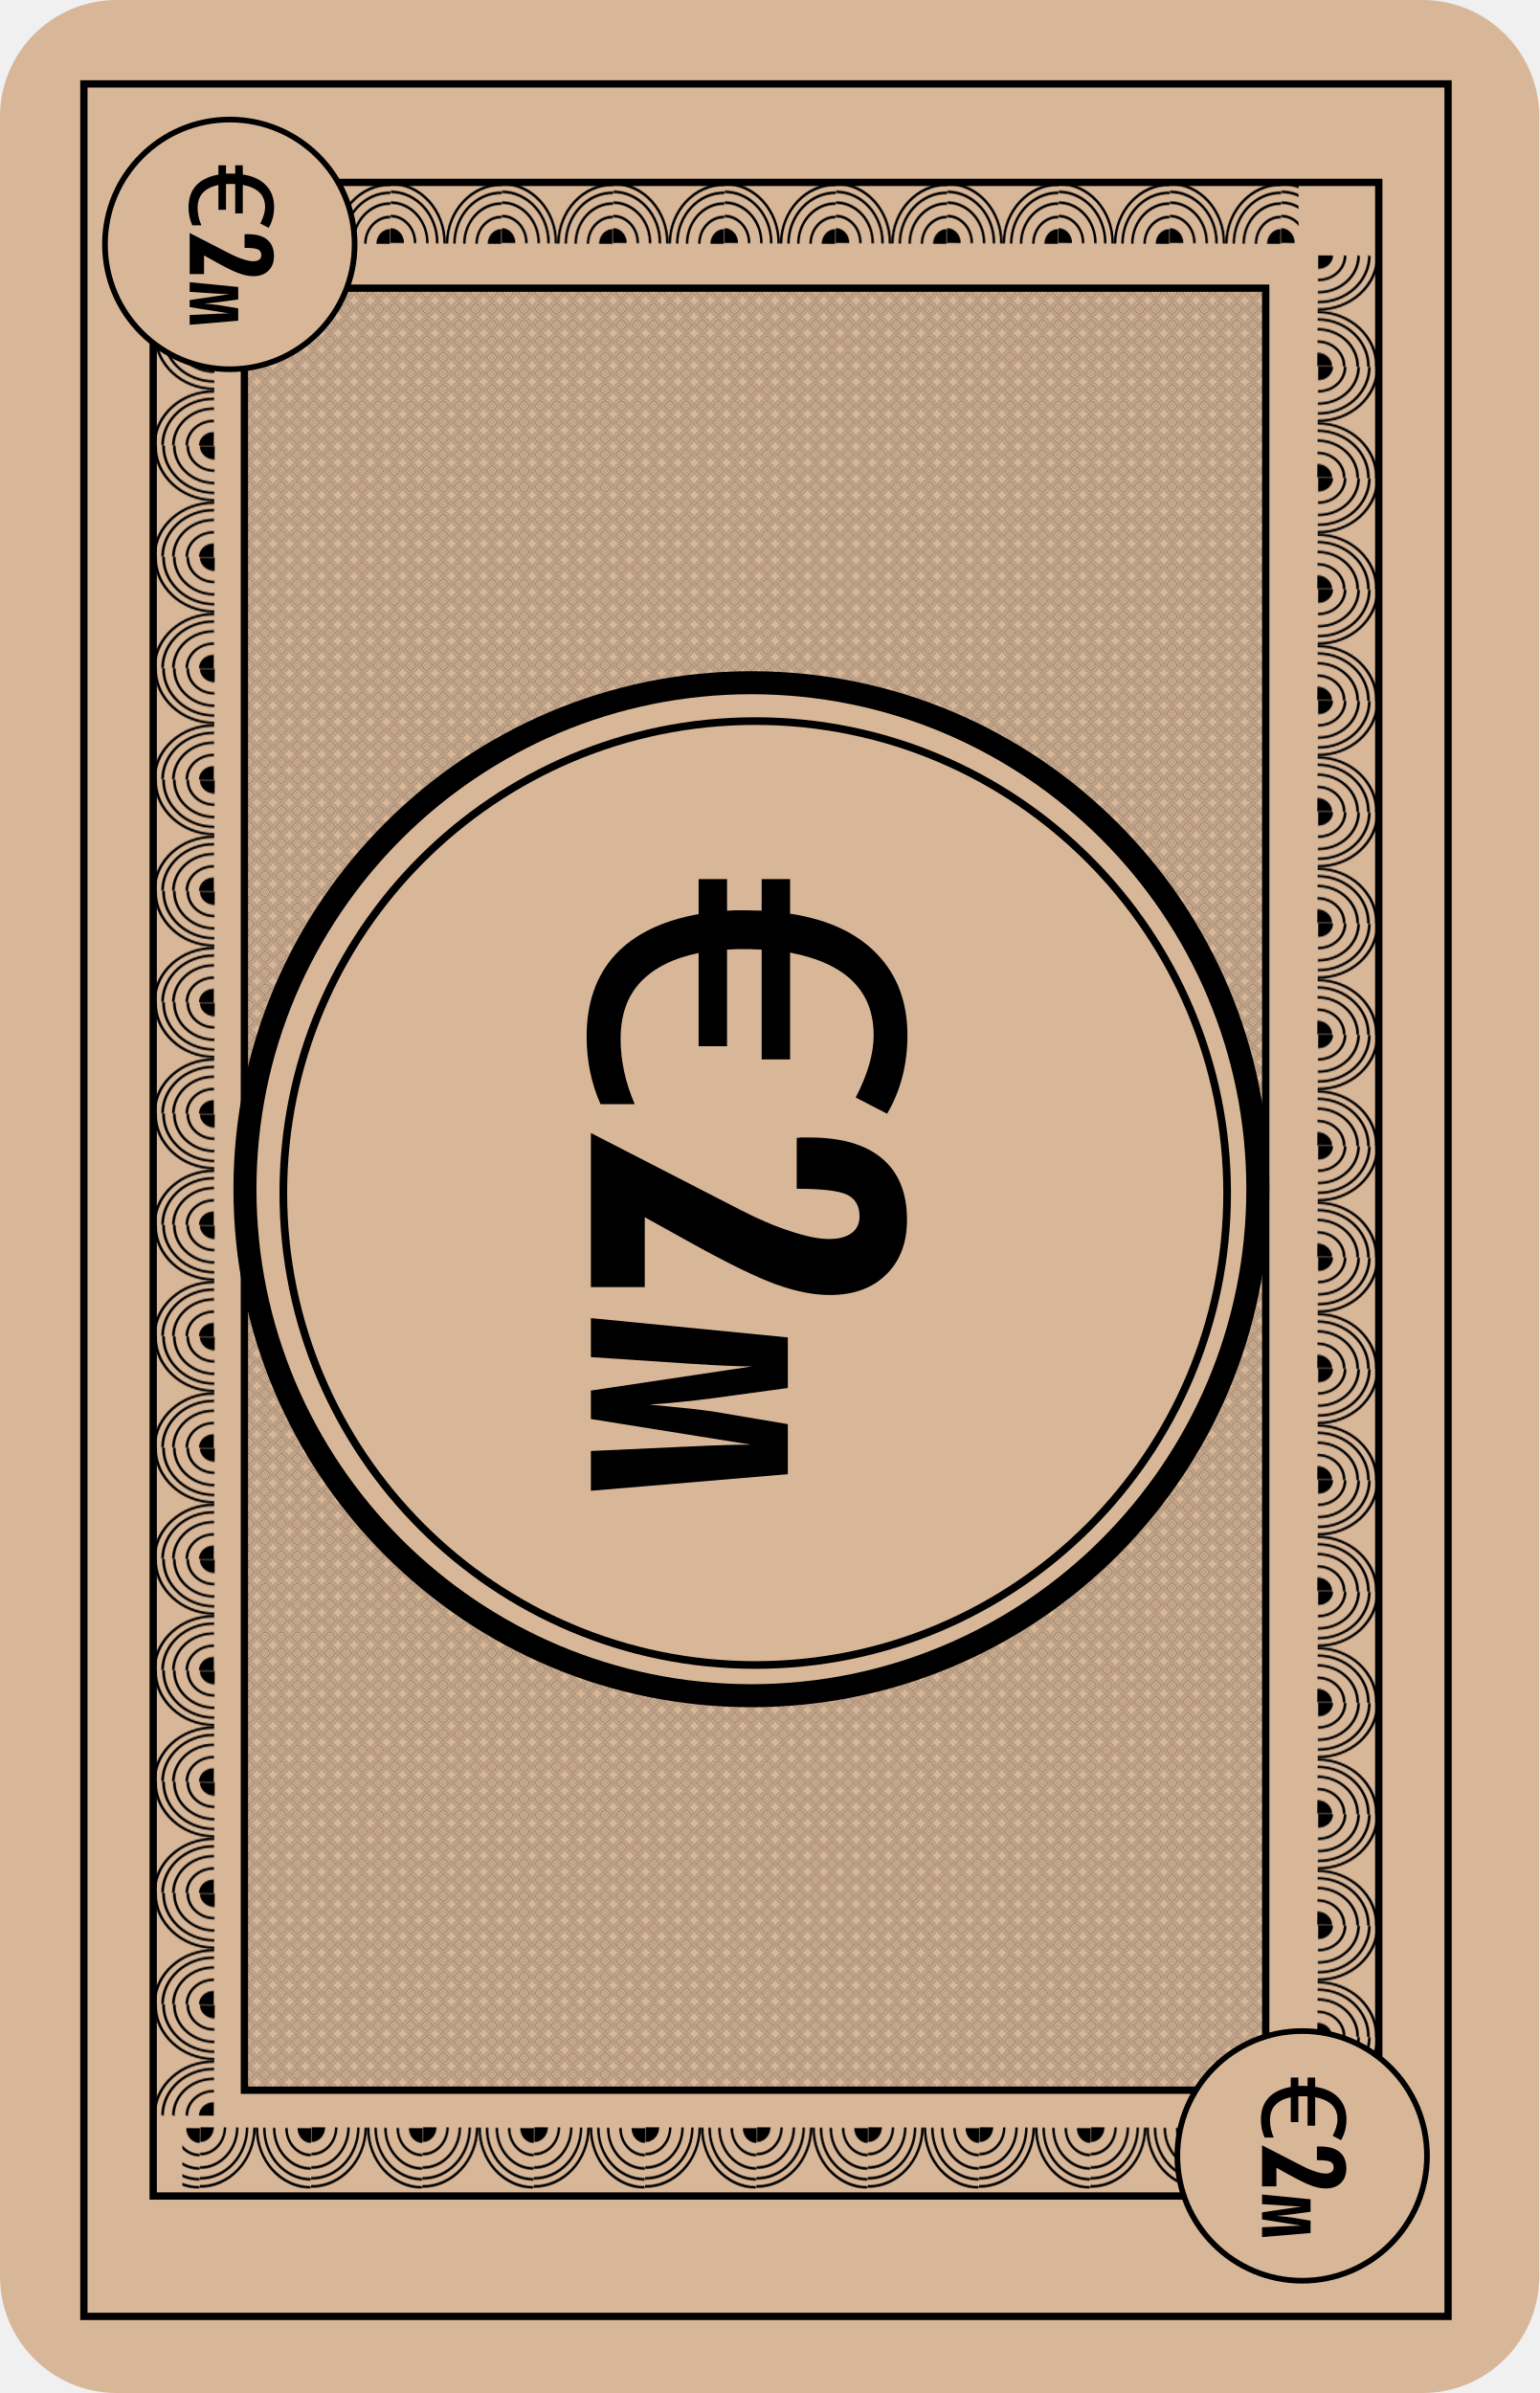
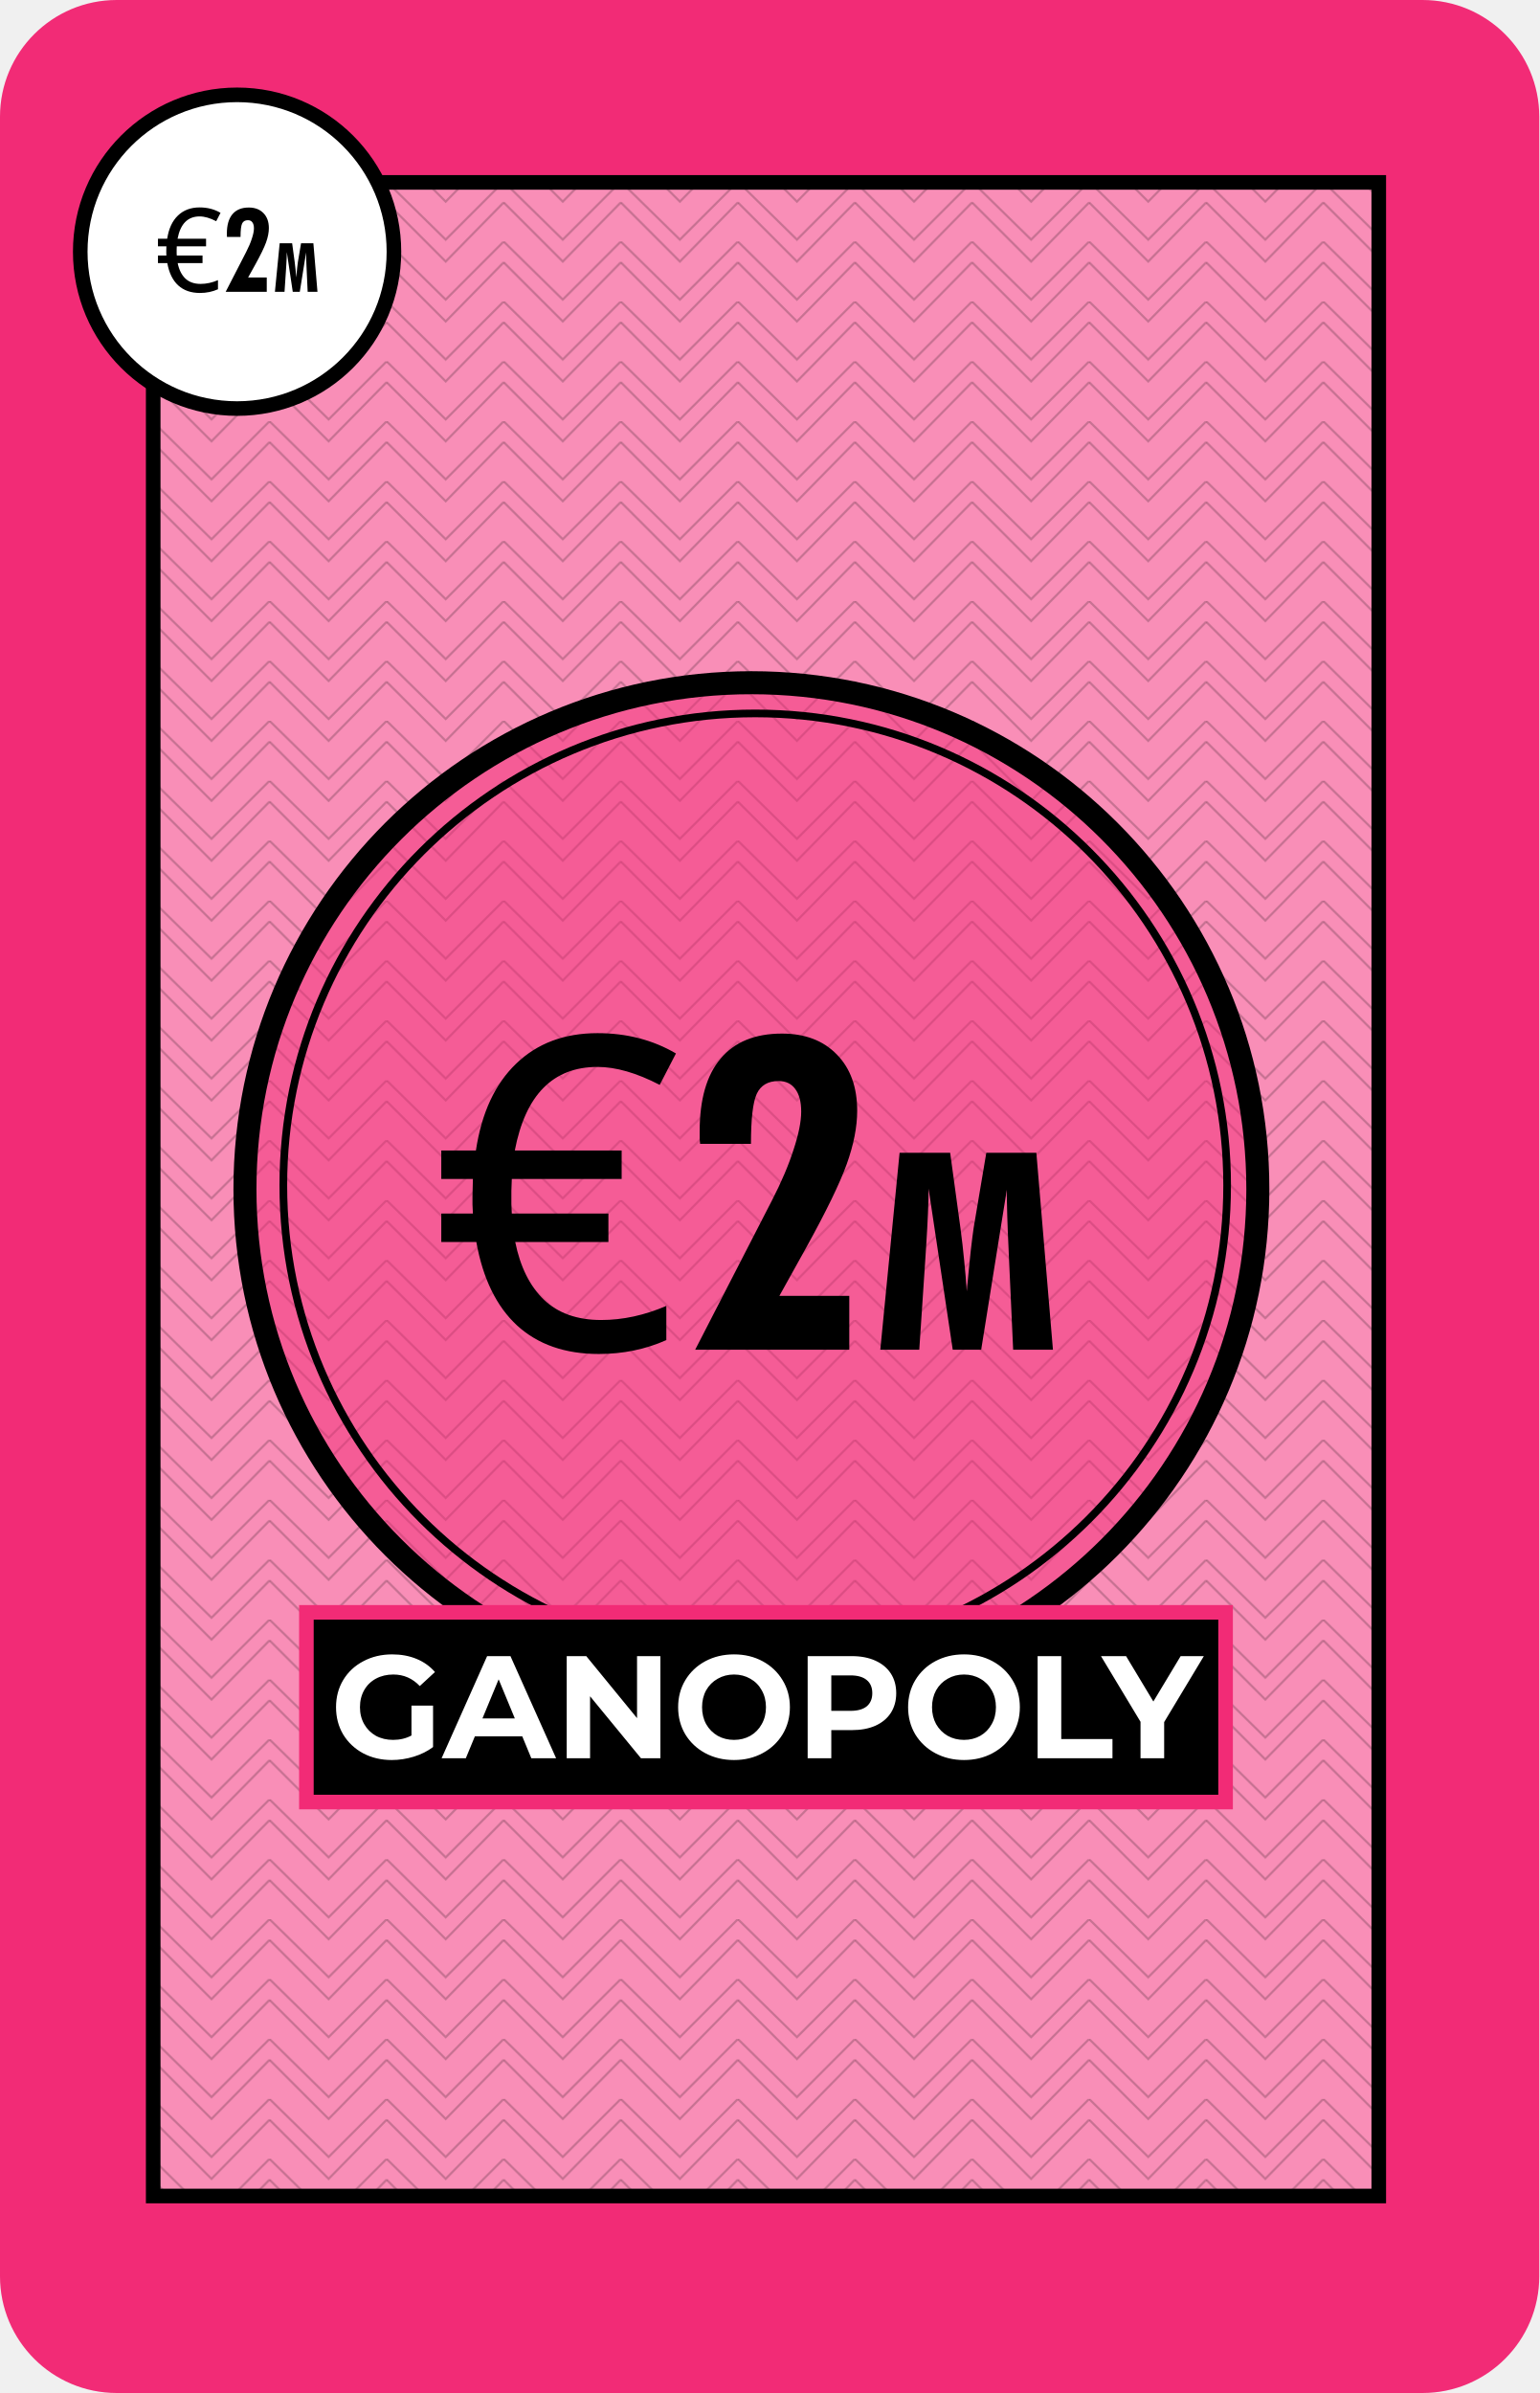
- <svg xmlns="http://www.w3.org/2000/svg" width="211" height="328" viewBox="0 0 211 328" fill="none">
-   <rect x="1.43373e-05" y="9.2231e-06" width="211" height="328" rx="16" fill="#D8B799" />
-   <rect x="11.5" y="11.5" width="187" height="306" fill="#D8B799" stroke="black" />
-   <rect x="21" y="25" width="168" height="276" fill="#D8B799" stroke="black" />
-   <rect x="189" y="35" width="255" height="10" transform="rotate(90 189 35)" fill="url(#pattern0_118_1546)" />
-   <rect x="21" y="290" width="255" height="10" transform="rotate(-90 21.0003 290)" fill="url(#pattern1_118_1546)" />
-   <rect x="23" y="25" width="155" height="10" fill="url(#pattern2_118_1546)" />
-   <rect x="180" y="300" width="155" height="10" transform="rotate(-180 180 300)" fill="url(#pattern3_118_1546)" />
-   <rect x="33.5" y="39.5" width="140" height="247" fill="url(#pattern4_118_1546)" stroke="black" />
-   <circle cx="178.5" cy="295.5" r="17.111" transform="rotate(90 178.5 295.5)" fill="#D8B799" stroke="black" stroke-width="0.778" />
-   <path d="M183.336 290.475C183.336 288.85 182.318 287.842 180.281 287.452L180.281 291.358L179.242 291.358L179.242 287.342L178.805 287.327L178.32 287.327L177.977 287.342L177.977 290.874L176.938 290.874L176.938 287.467C176.031 287.65 175.328 287.999 174.828 288.514C174.333 289.035 174.086 289.733 174.086 290.608C174.086 291.4 174.258 292.194 174.602 292.991L173.352 292.991C173.013 292.23 172.844 291.408 172.844 290.522C172.844 289.293 173.19 288.298 173.883 287.538C174.581 286.783 175.599 286.285 176.938 286.046L176.938 284.764L177.977 284.764L177.977 285.921L178.305 285.905L178.633 285.905L179.242 285.921L179.242 284.764L180.281 284.764L180.281 286.03C181.656 286.238 182.714 286.728 183.453 287.499C184.198 288.27 184.57 289.262 184.57 290.475C184.57 291.543 184.323 292.499 183.828 293.342L182.68 292.749C183.117 291.905 183.336 291.147 183.336 290.475ZM173 294.046L178.453 296.85C179.12 297.194 179.737 297.457 180.305 297.639C180.872 297.827 181.339 297.921 181.703 297.921C182.063 297.921 182.339 297.848 182.531 297.702C182.724 297.561 182.82 297.358 182.82 297.092C182.82 296.707 182.664 296.441 182.352 296.296C182.044 296.155 181.435 296.085 180.523 296.085L180.523 294.225C180.576 294.22 180.633 294.215 180.695 294.21C180.763 294.21 180.859 294.21 180.984 294.21C182.151 294.21 183.036 294.465 183.641 294.975C184.25 295.486 184.555 296.233 184.555 297.217C184.555 298.061 184.299 298.73 183.789 299.225C183.284 299.72 182.599 299.967 181.734 299.967C181.146 299.967 180.495 299.84 179.781 299.585C179.073 299.329 178.055 298.835 176.727 298.1L174.969 297.124L174.969 299.678L173 299.678L173 294.046ZM173 300.796L179.654 301.448L179.654 303.157L177.115 303.503C176.729 303.555 176.359 303.597 176.003 303.631C175.651 303.667 175.308 303.696 174.973 303.717C175.56 303.772 176.021 303.818 176.359 303.854C176.699 303.894 176.951 303.926 177.115 303.95L179.654 304.378L179.654 306.069L173 306.63L173 305.285L176.09 305.144C176.163 305.141 176.272 305.136 176.418 305.13C177.226 305.091 177.888 305.071 178.405 305.071L173 304.205L173 303.243L178.441 302.428C177.989 302.428 177.342 302.4 176.5 302.346C176.309 302.334 176.166 302.324 176.072 302.318L173 302.113L173 300.796Z" fill="black" />
-   <circle cx="31.5" cy="33.5" r="17.111" transform="rotate(90 31.5 33.5)" fill="#D8B799" stroke="black" stroke-width="0.778" />
-   <path d="M36.336 28.364C36.336 26.739 35.318 25.731 33.281 25.34L33.281 29.247L32.242 29.247L32.242 25.231L31.805 25.215L31.32 25.215L30.977 25.231L30.977 28.762L29.938 28.762L29.938 25.356C29.031 25.538 28.328 25.887 27.828 26.403C27.333 26.924 27.086 27.622 27.086 28.497C27.086 29.288 27.258 30.083 27.602 30.88L26.352 30.88C26.013 30.119 25.844 29.296 25.844 28.411C25.844 27.182 26.19 26.187 26.883 25.426C27.581 24.671 28.599 24.174 29.938 23.934L29.938 22.653L30.977 22.653L30.977 23.809L31.305 23.794L31.633 23.794L32.242 23.809L32.242 22.653L33.281 22.653L33.281 23.919C34.656 24.127 35.714 24.616 36.453 25.387C37.198 26.158 37.57 27.15 37.57 28.364C37.57 29.432 37.323 30.387 36.828 31.231L35.68 30.637C36.117 29.794 36.336 29.036 36.336 28.364ZM26 31.934L31.453 34.739C32.12 35.083 32.737 35.346 33.305 35.528C33.872 35.715 34.339 35.809 34.703 35.809C35.062 35.809 35.339 35.736 35.531 35.59C35.724 35.45 35.82 35.247 35.82 34.981C35.82 34.596 35.664 34.33 35.352 34.184C35.044 34.044 34.435 33.973 33.523 33.973L33.523 32.114C33.575 32.109 33.633 32.103 33.695 32.098C33.763 32.098 33.859 32.098 33.984 32.098C35.151 32.098 36.036 32.353 36.641 32.864C37.25 33.374 37.555 34.122 37.555 35.106C37.555 35.95 37.3 36.619 36.789 37.114C36.284 37.609 35.599 37.856 34.734 37.856C34.146 37.856 33.495 37.728 32.781 37.473C32.073 37.218 31.055 36.723 29.727 35.989L27.969 35.012L27.969 37.567L26 37.567L26 31.934ZM26 38.685L32.654 39.337L32.654 41.046L30.115 41.392C29.729 41.444 29.359 41.486 29.003 41.52C28.651 41.556 28.308 41.585 27.973 41.606C28.56 41.661 29.021 41.706 29.359 41.743C29.699 41.782 29.951 41.814 30.115 41.839L32.654 42.267L32.654 43.958L26 44.518L26 43.174L29.09 43.033C29.163 43.029 29.272 43.025 29.418 43.019C30.226 42.979 30.889 42.96 31.405 42.96L26 42.094L26 41.132L31.441 40.316C30.989 40.316 30.342 40.289 29.5 40.234C29.309 40.222 29.166 40.213 29.072 40.207L26 40.002L26 38.685Z" fill="black" />
-   <circle cx="103" cy="163" r="69.422" transform="rotate(90 103 163)" fill="#D8B799" stroke="black" stroke-width="3.156" />
-   <path d="M168.214 163.526C168.214 199.253 139.253 228.215 103.526 228.215C67.799 228.215 38.837 199.253 38.837 163.526C38.837 127.8 67.799 98.838 103.526 98.838C139.253 98.838 168.214 127.8 168.214 163.526Z" stroke="black" stroke-width="1.052" />
-   <path d="M119.76 141.906C119.76 135.812 115.941 132.033 108.305 130.568L108.305 145.216L104.408 145.216L104.408 130.158L102.768 130.099L100.951 130.099L99.662 130.158L99.662 143.4L95.766 143.4L95.766 130.627C92.367 131.31 89.731 132.619 87.856 134.552C86 136.505 85.072 139.123 85.072 142.404C85.072 145.373 85.717 148.351 87.006 151.339L82.318 151.339C81.049 148.488 80.414 145.402 80.414 142.082C80.414 137.472 81.713 133.742 84.311 130.89C86.928 128.058 90.746 126.193 95.766 125.294L95.766 120.49L99.662 120.49L99.662 124.826L100.893 124.767L102.123 124.767L104.408 124.826L104.408 120.49L108.305 120.49L108.305 125.236C113.461 126.017 117.426 127.853 120.199 130.744C122.992 133.634 124.389 137.355 124.389 141.906C124.389 145.91 123.461 149.494 121.605 152.658L117.299 150.431C118.939 147.267 119.76 144.425 119.76 141.906ZM81 155.294L101.449 165.812C103.949 167.101 106.264 168.087 108.393 168.771C110.521 169.474 112.27 169.826 113.637 169.826C114.984 169.826 116.02 169.552 116.742 169.005C117.465 168.478 117.826 167.716 117.826 166.72C117.826 165.275 117.24 164.279 116.068 163.732C114.916 163.205 112.631 162.941 109.213 162.941L109.213 155.968C109.408 155.949 109.623 155.929 109.857 155.91C110.111 155.91 110.473 155.91 110.941 155.91C115.316 155.91 118.637 156.867 120.902 158.781C123.188 160.695 124.33 163.498 124.33 167.189C124.33 170.353 123.373 172.863 121.459 174.718C119.564 176.574 116.996 177.502 113.754 177.502C111.547 177.502 109.105 177.023 106.43 176.066C103.773 175.109 99.955 173.253 94.975 170.5L88.383 166.837L88.383 176.418L81 176.418L81 155.294ZM81 180.67L107.995 183.314L107.995 190.247L97.696 191.652C96.131 191.862 94.627 192.035 93.185 192.17C91.755 192.318 90.362 192.435 89.006 192.521C91.385 192.743 93.259 192.928 94.627 193.076C96.007 193.236 97.031 193.366 97.696 193.464L107.995 195.202L107.995 202.062L81 204.336L81 198.882L93.536 198.309C93.832 198.296 94.275 198.278 94.867 198.253C98.146 198.093 100.833 198.013 102.929 198.013L81 194.5L81 190.599L103.077 187.289C101.24 187.289 98.614 187.178 95.2 186.956C94.423 186.907 93.844 186.87 93.462 186.845L81 186.013L81 180.67Z" fill="black" />
+ <svg xmlns="http://www.w3.org/2000/svg" xmlns:xlink="http://www.w3.org/1999/xlink" width="211" height="328" viewBox="0 0 211 328" fill="none">
+   <rect x="3.05176e-05" y="9.2231e-06" width="211" height="328" rx="16" fill="#F22B76" />
+   <rect x="21" y="25" width="168" height="276" fill="#FBA6C6" fill-opacity="0.8" />
+   <rect x="21" y="25" width="168" height="276" fill="url(#pattern0_129_2332)" />
+   <rect x="21" y="25" width="168" height="276" stroke="black" stroke-width="2" />
+   <path d="M54 34.5C54 46.374 44.374 56 32.5 56C20.626 56 11 46.374 11 34.5C11 22.626 20.626 13 32.5 13C44.374 13 54 22.626 54 34.5Z" fill="white" stroke="black" stroke-width="2" />
+   <path d="M27.364 29.664C25.739 29.664 24.731 30.682 24.34 32.719L28.247 32.719L28.247 33.758L24.231 33.758L24.215 34.195L24.215 34.68L24.231 35.023L27.762 35.023L27.762 36.062L24.356 36.062C24.538 36.969 24.887 37.672 25.403 38.172C25.924 38.667 26.622 38.914 27.497 38.914C28.288 38.914 29.083 38.742 29.88 38.398L29.88 39.648C29.119 39.987 28.296 40.156 27.411 40.156C26.182 40.156 25.187 39.81 24.427 39.117C23.671 38.419 23.174 37.401 22.934 36.062L21.653 36.062L21.653 35.023L22.809 35.023L22.794 34.695L22.794 34.367L22.809 33.758L21.653 33.758L21.653 32.719L22.919 32.719C23.127 31.344 23.617 30.287 24.387 29.547C25.158 28.802 26.15 28.43 27.364 28.43C28.432 28.43 29.387 28.677 30.231 29.172L29.637 30.32C28.794 29.883 28.036 29.664 27.364 29.664ZM30.934 40L33.739 34.547C34.083 33.88 34.346 33.263 34.528 32.695C34.715 32.128 34.809 31.662 34.809 31.297C34.809 30.938 34.736 30.662 34.59 30.469C34.45 30.276 34.247 30.18 33.981 30.18C33.596 30.18 33.33 30.336 33.184 30.648C33.044 30.956 32.973 31.565 32.973 32.477L31.114 32.477C31.109 32.425 31.104 32.367 31.098 32.305C31.098 32.237 31.098 32.141 31.098 32.016C31.098 30.849 31.354 29.964 31.864 29.359C32.374 28.75 33.122 28.445 34.106 28.445C34.95 28.445 35.619 28.701 36.114 29.211C36.609 29.716 36.856 30.401 36.856 31.266C36.856 31.854 36.728 32.505 36.473 33.219C36.218 33.927 35.723 34.945 34.989 36.273L34.012 38.031L36.567 38.031L36.567 40L30.934 40ZM37.685 40L38.337 33.346L40.046 33.346L40.392 35.885C40.444 36.271 40.486 36.641 40.52 36.997C40.556 37.349 40.585 37.693 40.606 38.027C40.661 37.44 40.706 36.978 40.743 36.641C40.782 36.301 40.814 36.049 40.839 35.885L41.267 33.346L42.958 33.346L43.518 40L42.174 40L42.033 36.91C42.029 36.837 42.025 36.728 42.019 36.582C41.979 35.774 41.96 35.112 41.96 34.595L41.094 40L40.132 40L39.316 34.559C39.316 35.011 39.289 35.658 39.234 36.5C39.222 36.691 39.213 36.834 39.207 36.928L39.002 40L37.685 40Z" fill="black" />
+   <circle cx="103" cy="163" r="69.422" fill="#F22B76" fill-opacity="0.5" stroke="black" stroke-width="3.156" />
+   <path d="M103.526 97.786C139.253 97.786 168.214 126.748 168.214 162.475C168.214 198.201 139.253 227.163 103.526 227.163C67.799 227.163 38.837 198.201 38.837 162.475C38.837 126.748 67.799 97.786 103.526 97.786Z" stroke="black" stroke-width="1.052" />
+   <path d="M81.906 146.24C75.812 146.24 72.033 150.059 70.568 157.695L85.216 157.695L85.216 161.592L70.158 161.592L70.099 163.232L70.099 165.049L70.158 166.338L83.4 166.338L83.4 170.234L70.627 170.234C71.31 173.633 72.619 176.27 74.552 178.145C76.506 180 79.123 180.928 82.404 180.928C85.373 180.928 88.351 180.283 91.34 178.994L91.34 183.682C88.488 184.951 85.402 185.586 82.082 185.586C77.472 185.586 73.742 184.287 70.89 181.689C68.058 179.072 66.193 175.254 65.295 170.234L60.49 170.234L60.49 166.338L64.826 166.338L64.767 165.107L64.767 163.877L64.826 161.592L60.49 161.592L60.49 157.695L65.236 157.695C66.017 152.539 67.853 148.574 70.744 145.801C73.635 143.008 77.355 141.611 81.906 141.611C85.91 141.611 89.494 142.539 92.658 144.395L90.431 148.701C87.267 147.061 84.425 146.24 81.906 146.24ZM95.295 185L105.812 164.551C107.101 162.051 108.088 159.736 108.771 157.607C109.474 155.479 109.826 153.73 109.826 152.363C109.826 151.016 109.552 149.98 109.006 149.258C108.478 148.535 107.717 148.174 106.72 148.174C105.275 148.174 104.279 148.76 103.732 149.932C103.205 151.084 102.941 153.369 102.941 156.787L95.969 156.787C95.949 156.592 95.929 156.377 95.91 156.143C95.91 155.889 95.91 155.527 95.91 155.059C95.91 150.684 96.867 147.363 98.781 145.098C100.695 142.813 103.498 141.67 107.189 141.67C110.353 141.67 112.863 142.627 114.718 144.541C116.574 146.436 117.502 149.004 117.502 152.246C117.502 154.453 117.023 156.895 116.066 159.57C115.109 162.227 113.254 166.045 110.5 171.025L106.838 177.617L116.418 177.617L116.418 185L95.295 185ZM120.67 185L123.314 158.005L130.247 158.005L131.653 168.304C131.862 169.869 132.035 171.373 132.17 172.815C132.318 174.245 132.435 175.638 132.522 176.994C132.743 174.615 132.928 172.741 133.076 171.373C133.237 169.993 133.366 168.97 133.465 168.304L135.203 158.005L142.062 158.005L144.336 185L138.882 185L138.309 172.464C138.297 172.168 138.278 171.725 138.253 171.133C138.093 167.854 138.013 165.167 138.013 163.071L134.5 185L130.599 185L127.289 162.923C127.289 164.76 127.178 167.386 126.956 170.8C126.907 171.577 126.87 172.156 126.845 172.538L126.013 185L120.67 185Z" fill="black" />
+   <rect x="42" y="221" width="126" height="26" fill="black" stroke="#F22B76" stroke-width="2" />
+   <path d="M56.403 233.78H59.363V239.46C58.603 240.033 57.723 240.473 56.723 240.78C55.723 241.087 54.717 241.24 53.703 241.24C52.25 241.24 50.943 240.933 49.783 240.32C48.623 239.693 47.71 238.833 47.043 237.74C46.39 236.633 46.063 235.387 46.063 234C46.063 232.613 46.39 231.373 47.043 230.28C47.71 229.173 48.63 228.313 49.803 227.7C50.977 227.073 52.297 226.76 53.763 226.76C54.99 226.76 56.103 226.967 57.103 227.38C58.103 227.793 58.943 228.393 59.623 229.18L57.543 231.1C56.543 230.047 55.337 229.52 53.923 229.52C53.03 229.52 52.237 229.707 51.543 230.08C50.85 230.453 50.31 230.98 49.923 231.66C49.537 232.34 49.343 233.12 49.343 234C49.343 234.867 49.537 235.64 49.923 236.32C50.31 237 50.843 237.533 51.523 237.92C52.217 238.293 53.003 238.48 53.883 238.48C54.817 238.48 55.657 238.28 56.403 237.88V233.78ZM71.593 238H65.093L63.853 241H60.533L66.773 227H69.973L76.233 241H72.833L71.593 238ZM70.573 235.54L68.353 230.18L66.133 235.54H70.573ZM90.525 227V241H87.865L80.885 232.5V241H77.685V227H80.365L87.325 235.5V227H90.525ZM100.618 241.24C99.164 241.24 97.851 240.927 96.678 240.3C95.518 239.673 94.604 238.813 93.938 237.72C93.284 236.613 92.958 235.373 92.958 234C92.958 232.627 93.284 231.393 93.938 230.3C94.604 229.193 95.518 228.327 96.678 227.7C97.851 227.073 99.164 226.76 100.618 226.76C102.071 226.76 103.378 227.073 104.538 227.7C105.698 228.327 106.611 229.193 107.278 230.3C107.944 231.393 108.278 232.627 108.278 234C108.278 235.373 107.944 236.613 107.278 237.72C106.611 238.813 105.698 239.673 104.538 240.3C103.378 240.927 102.071 241.24 100.618 241.24ZM100.618 238.48C101.444 238.48 102.191 238.293 102.858 237.92C103.524 237.533 104.044 237 104.418 236.32C104.804 235.64 104.998 234.867 104.998 234C104.998 233.133 104.804 232.36 104.418 231.68C104.044 231 103.524 230.473 102.858 230.1C102.191 229.713 101.444 229.52 100.618 229.52C99.791 229.52 99.044 229.713 98.378 230.1C97.711 230.473 97.184 231 96.798 231.68C96.424 232.36 96.238 233.133 96.238 234C96.238 234.867 96.424 235.64 96.798 236.32C97.184 237 97.711 237.533 98.378 237.92C99.044 238.293 99.791 238.48 100.618 238.48ZM116.773 227C118.013 227 119.086 227.207 119.993 227.62C120.913 228.033 121.619 228.62 122.113 229.38C122.606 230.14 122.853 231.04 122.853 232.08C122.853 233.107 122.606 234.007 122.113 234.78C121.619 235.54 120.913 236.127 119.993 236.54C119.086 236.94 118.013 237.14 116.773 237.14H113.953V241H110.713V227H116.773ZM116.593 234.5C117.566 234.5 118.306 234.293 118.813 233.88C119.319 233.453 119.573 232.853 119.573 232.08C119.573 231.293 119.319 230.693 118.813 230.28C118.306 229.853 117.566 229.64 116.593 229.64H113.953V234.5H116.593ZM132.141 241.24C130.688 241.24 129.375 240.927 128.201 240.3C127.041 239.673 126.128 238.813 125.461 237.72C124.808 236.613 124.481 235.373 124.481 234C124.481 232.627 124.808 231.393 125.461 230.3C126.128 229.193 127.041 228.327 128.201 227.7C129.375 227.073 130.688 226.76 132.141 226.76C133.595 226.76 134.901 227.073 136.061 227.7C137.221 228.327 138.135 229.193 138.801 230.3C139.468 231.393 139.801 232.627 139.801 234C139.801 235.373 139.468 236.613 138.801 237.72C138.135 238.813 137.221 239.673 136.061 240.3C134.901 240.927 133.595 241.24 132.141 241.24ZM132.141 238.48C132.968 238.48 133.715 238.293 134.381 237.92C135.048 237.533 135.568 237 135.941 236.32C136.328 235.64 136.521 234.867 136.521 234C136.521 233.133 136.328 232.36 135.941 231.68C135.568 231 135.048 230.473 134.381 230.1C133.715 229.713 132.968 229.52 132.141 229.52C131.315 229.52 130.568 229.713 129.901 230.1C129.235 230.473 128.708 231 128.321 231.68C127.948 232.36 127.761 233.133 127.761 234C127.761 234.867 127.948 235.64 128.321 236.32C128.708 237 129.235 237.533 129.901 237.92C130.568 238.293 131.315 238.48 132.141 238.48ZM142.236 227H145.476V238.36H152.496V241H142.236V227ZM159.581 236.04V241H156.341V236L150.921 227H154.361L158.101 233.22L161.841 227H165.021L159.581 236.04Z" fill="white" />
  <defs>
-     <pattern id="pattern0_118_1546" patternUnits="userSpaceOnUse" patternTransform="matrix(15.2616 0 0 10.1164 189 35)" preserveAspectRatio="none" viewBox="7.50705e-06 0 19.077 12.645" width="1" height="1">
-       <g id="pattern0_118_1546_inner">
-         <path d="M9.494 10.456C9.543 4.727 5.333 0.045 0.09 0L0.086 0.461C5.096 0.504 9.119 4.978 9.072 10.452L9.494 10.456Z" fill="black" />
-         <path d="M8.228 10.445C8.271 5.479 4.622 1.422 0.078 1.383L0.074 1.844C4.385 1.882 7.847 5.73 7.806 10.441L8.228 10.445Z" fill="black" />
-         <path d="M6.54 10.43C6.574 6.483 3.674 3.259 0.062 3.227L0.058 3.688C3.437 3.718 6.15 6.734 6.118 10.426L6.54 10.43Z" fill="black" />
-         <path d="M4.43 10.412C4.453 7.738 2.489 5.554 0.042 5.532L0.038 5.993C2.252 6.013 4.029 7.989 4.008 10.408L4.43 10.412Z" fill="black" />
-         <path d="M2.321 10.393C2.333 8.993 1.304 7.849 0.022 7.838L0 10.373L2.321 10.393Z" fill="black" />
-         <path d="M9.494 10.456C9.543 4.727 13.834 0.119 19.077 0.165L19.073 0.626C14.063 0.582 9.963 4.985 9.915 10.459L9.494 10.456Z" fill="black" />
-         <path d="M10.759 10.466C10.802 5.501 14.521 1.508 19.065 1.548L19.061 2.009C14.75 1.971 11.222 5.76 11.181 10.47L10.759 10.466Z" fill="black" />
-         <path d="M12.447 10.481C12.481 6.535 15.437 3.36 19.049 3.392L19.045 3.853C15.666 3.824 12.901 6.793 12.869 10.485L12.447 10.481Z" fill="black" />
-         <path d="M14.557 10.499C14.58 7.826 16.582 5.676 19.029 5.697L19.025 6.158C16.811 6.139 15 8.084 14.979 10.503L14.557 10.499Z" fill="black" />
-         <path d="M16.666 10.518C16.679 9.117 17.727 7.991 19.009 8.002L18.987 10.538L16.666 10.518Z" fill="black" />
-       </g>
-     </pattern>
-     <pattern id="pattern1_118_1546" patternUnits="userSpaceOnUse" patternTransform="matrix(15.2616 0 0 10.1164 21.0003 290)" preserveAspectRatio="none" viewBox="7.50705e-06 0 19.077 12.645" width="1" height="1">
-       <g id="pattern1_118_1546_inner">
-         <path d="M9.494 10.456C9.543 4.727 5.333 0.045 0.09 0L0.086 0.461C5.096 0.504 9.119 4.978 9.072 10.452L9.494 10.456Z" fill="black" />
-         <path d="M8.228 10.445C8.271 5.479 4.622 1.422 0.078 1.383L0.074 1.844C4.385 1.882 7.847 5.73 7.806 10.441L8.228 10.445Z" fill="black" />
-         <path d="M6.54 10.43C6.574 6.483 3.674 3.259 0.062 3.227L0.058 3.688C3.437 3.718 6.15 6.734 6.118 10.426L6.54 10.43Z" fill="black" />
-         <path d="M4.43 10.412C4.453 7.738 2.489 5.554 0.042 5.532L0.038 5.993C2.252 6.013 4.029 7.989 4.008 10.408L4.43 10.412Z" fill="black" />
-         <path d="M2.321 10.393C2.333 8.993 1.304 7.849 0.022 7.838L0 10.373L2.321 10.393Z" fill="black" />
-         <path d="M9.494 10.456C9.543 4.727 13.834 0.119 19.077 0.165L19.073 0.626C14.063 0.582 9.963 4.985 9.915 10.459L9.494 10.456Z" fill="black" />
-         <path d="M10.759 10.466C10.802 5.501 14.521 1.508 19.065 1.548L19.061 2.009C14.75 1.971 11.222 5.76 11.181 10.47L10.759 10.466Z" fill="black" />
-         <path d="M12.447 10.481C12.481 6.535 15.437 3.36 19.049 3.392L19.045 3.853C15.666 3.824 12.901 6.793 12.869 10.485L12.447 10.481Z" fill="black" />
-         <path d="M14.557 10.499C14.58 7.826 16.582 5.676 19.029 5.697L19.025 6.158C16.811 6.139 15 8.084 14.979 10.503L14.557 10.499Z" fill="black" />
-         <path d="M16.666 10.518C16.679 9.117 17.727 7.991 19.009 8.002L18.987 10.538L16.666 10.518Z" fill="black" />
-       </g>
-     </pattern>
-     <pattern id="pattern2_118_1546" patternUnits="userSpaceOnUse" patternTransform="matrix(15.2616 0 0 10.1164 23.0003 25)" preserveAspectRatio="none" viewBox="7.50705e-06 0 19.077 12.645" width="1" height="1">
-       <g id="pattern2_118_1546_inner">
-         <path d="M9.494 10.456C9.543 4.727 5.333 0.045 0.09 0L0.086 0.461C5.096 0.504 9.119 4.978 9.072 10.452L9.494 10.456Z" fill="black" />
-         <path d="M8.228 10.445C8.271 5.479 4.622 1.422 0.078 1.383L0.074 1.844C4.385 1.882 7.847 5.73 7.806 10.441L8.228 10.445Z" fill="black" />
-         <path d="M6.54 10.43C6.574 6.483 3.674 3.259 0.062 3.227L0.058 3.688C3.437 3.718 6.15 6.734 6.118 10.426L6.54 10.43Z" fill="black" />
-         <path d="M4.43 10.412C4.453 7.738 2.489 5.554 0.042 5.532L0.038 5.993C2.252 6.013 4.029 7.989 4.008 10.408L4.43 10.412Z" fill="black" />
-         <path d="M2.321 10.393C2.333 8.993 1.304 7.849 0.022 7.838L0 10.373L2.321 10.393Z" fill="black" />
-         <path d="M9.494 10.456C9.543 4.727 13.834 0.119 19.077 0.165L19.073 0.626C14.063 0.582 9.963 4.985 9.915 10.459L9.494 10.456Z" fill="black" />
-         <path d="M10.759 10.466C10.802 5.501 14.521 1.508 19.065 1.548L19.061 2.009C14.75 1.971 11.222 5.76 11.181 10.47L10.759 10.466Z" fill="black" />
-         <path d="M12.447 10.481C12.481 6.535 15.437 3.36 19.049 3.392L19.045 3.853C15.666 3.824 12.901 6.793 12.869 10.485L12.447 10.481Z" fill="black" />
-         <path d="M14.557 10.499C14.58 7.826 16.582 5.676 19.029 5.697L19.025 6.158C16.811 6.139 15 8.084 14.979 10.503L14.557 10.499Z" fill="black" />
-         <path d="M16.666 10.518C16.679 9.117 17.727 7.991 19.009 8.002L18.987 10.538L16.666 10.518Z" fill="black" />
-       </g>
-     </pattern>
-     <pattern id="pattern3_118_1546" patternUnits="userSpaceOnUse" patternTransform="matrix(15.2616 0 0 10.1164 180 300)" preserveAspectRatio="none" viewBox="7.50705e-06 0 19.077 12.645" width="1" height="1">
-       <g id="pattern3_118_1546_inner">
-         <path d="M9.494 10.456C9.543 4.727 5.333 0.045 0.09 0L0.086 0.461C5.096 0.504 9.119 4.978 9.072 10.452L9.494 10.456Z" fill="black" />
-         <path d="M8.228 10.445C8.271 5.479 4.622 1.422 0.078 1.383L0.074 1.844C4.385 1.882 7.847 5.73 7.806 10.441L8.228 10.445Z" fill="black" />
-         <path d="M6.54 10.43C6.574 6.483 3.674 3.259 0.062 3.227L0.058 3.688C3.437 3.718 6.15 6.734 6.118 10.426L6.54 10.43Z" fill="black" />
-         <path d="M4.43 10.412C4.453 7.738 2.489 5.554 0.042 5.532L0.038 5.993C2.252 6.013 4.029 7.989 4.008 10.408L4.43 10.412Z" fill="black" />
-         <path d="M2.321 10.393C2.333 8.993 1.304 7.849 0.022 7.838L0 10.373L2.321 10.393Z" fill="black" />
-         <path d="M9.494 10.456C9.543 4.727 13.834 0.119 19.077 0.165L19.073 0.626C14.063 0.582 9.963 4.985 9.915 10.459L9.494 10.456Z" fill="black" />
-         <path d="M10.759 10.466C10.802 5.501 14.521 1.508 19.065 1.548L19.061 2.009C14.75 1.971 11.222 5.76 11.181 10.47L10.759 10.466Z" fill="black" />
-         <path d="M12.447 10.481C12.481 6.535 15.437 3.36 19.049 3.392L19.045 3.853C15.666 3.824 12.901 6.793 12.869 10.485L12.447 10.481Z" fill="black" />
-         <path d="M14.557 10.499C14.58 7.826 16.582 5.676 19.029 5.697L19.025 6.158C16.811 6.139 15 8.084 14.979 10.503L14.557 10.499Z" fill="black" />
-         <path d="M16.666 10.518C16.679 9.117 17.727 7.991 19.009 8.002L18.987 10.538L16.666 10.518Z" fill="black" />
-       </g>
-     </pattern>
-     <pattern id="pattern4_118_1546" patternUnits="userSpaceOnUse" patternTransform="matrix(2.22 0 0 2.22 33 39)" preserveAspectRatio="none" viewBox="0 0 111 111" width="1" height="1">
-       <g id="pattern4_118_1546_inner">
-         <circle cx="55.5" cy="55.5" r="55" stroke="black" />
-         <circle cx="55.5" cy="55.5" r="47.975" stroke="black" />
-         <circle cx="55.5" cy="55.5" r="38.139" stroke="black" />
-         <circle cx="55.5" cy="55.5" r="29.709" stroke="black" />
-         <circle cx="55.5" cy="55.5" r="29.709" stroke="black" />
-         <circle cx="55.5" cy="55.5" r="17.063" stroke="black" />
-         <circle cx="55.5" cy="55.5" r="8.633" stroke="black" />
+     <pattern id="pattern0_129_2332" patternUnits="userSpaceOnUse" patternTransform="matrix(16.05 0 0 8.2125 20.894 24.8931)" preserveAspectRatio="none" viewBox="-0.354 -0.356 53.5 27.375" width="1" height="1">
+       <use xlink:href="#pattern0_129_2332_inner" transform="translate(-53.5 -27.375)" />
+       <use xlink:href="#pattern0_129_2332_inner" transform="translate(0 -27.375)" />
+       <use xlink:href="#pattern0_129_2332_inner" transform="translate(-53.5 0)" />
+       <g id="pattern0_129_2332_inner">
+         <path d="M0 0L27 26.5L53.5 0M0 9.5L27 36.5L53.5 9.5" stroke="black" stroke-opacity="0.2" />
      </g>
    </pattern>
  </defs>
</svg>
